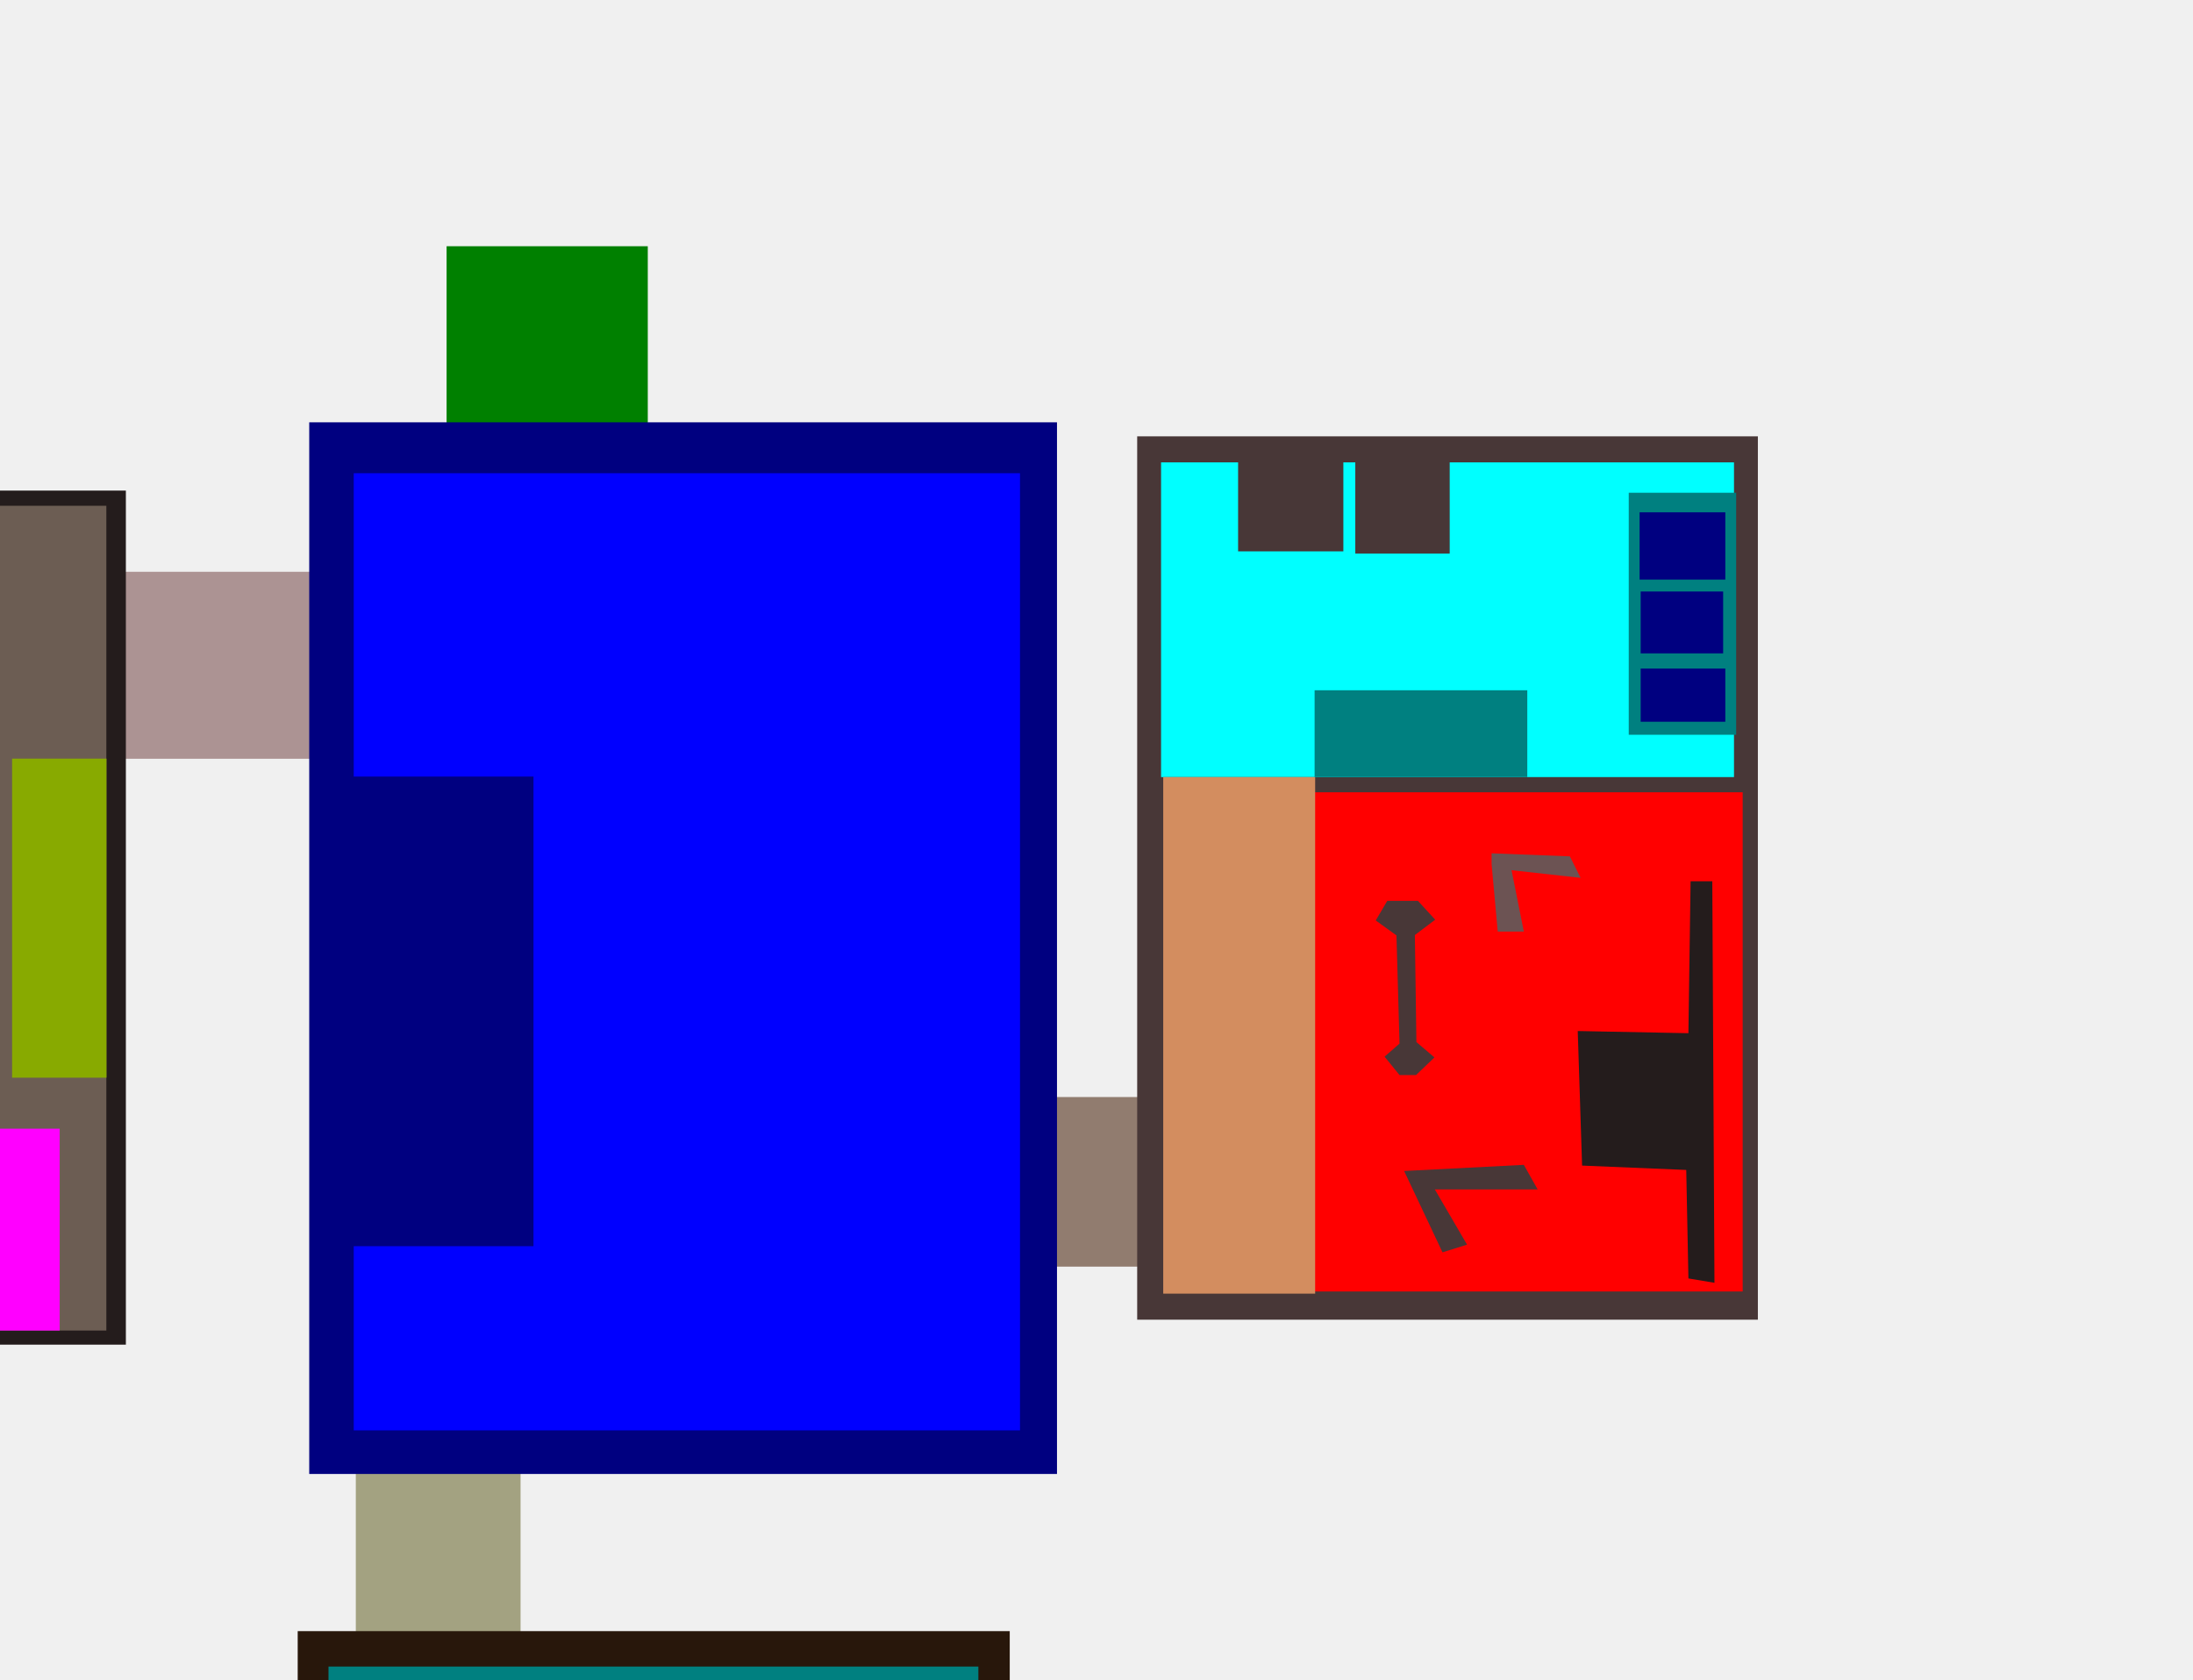
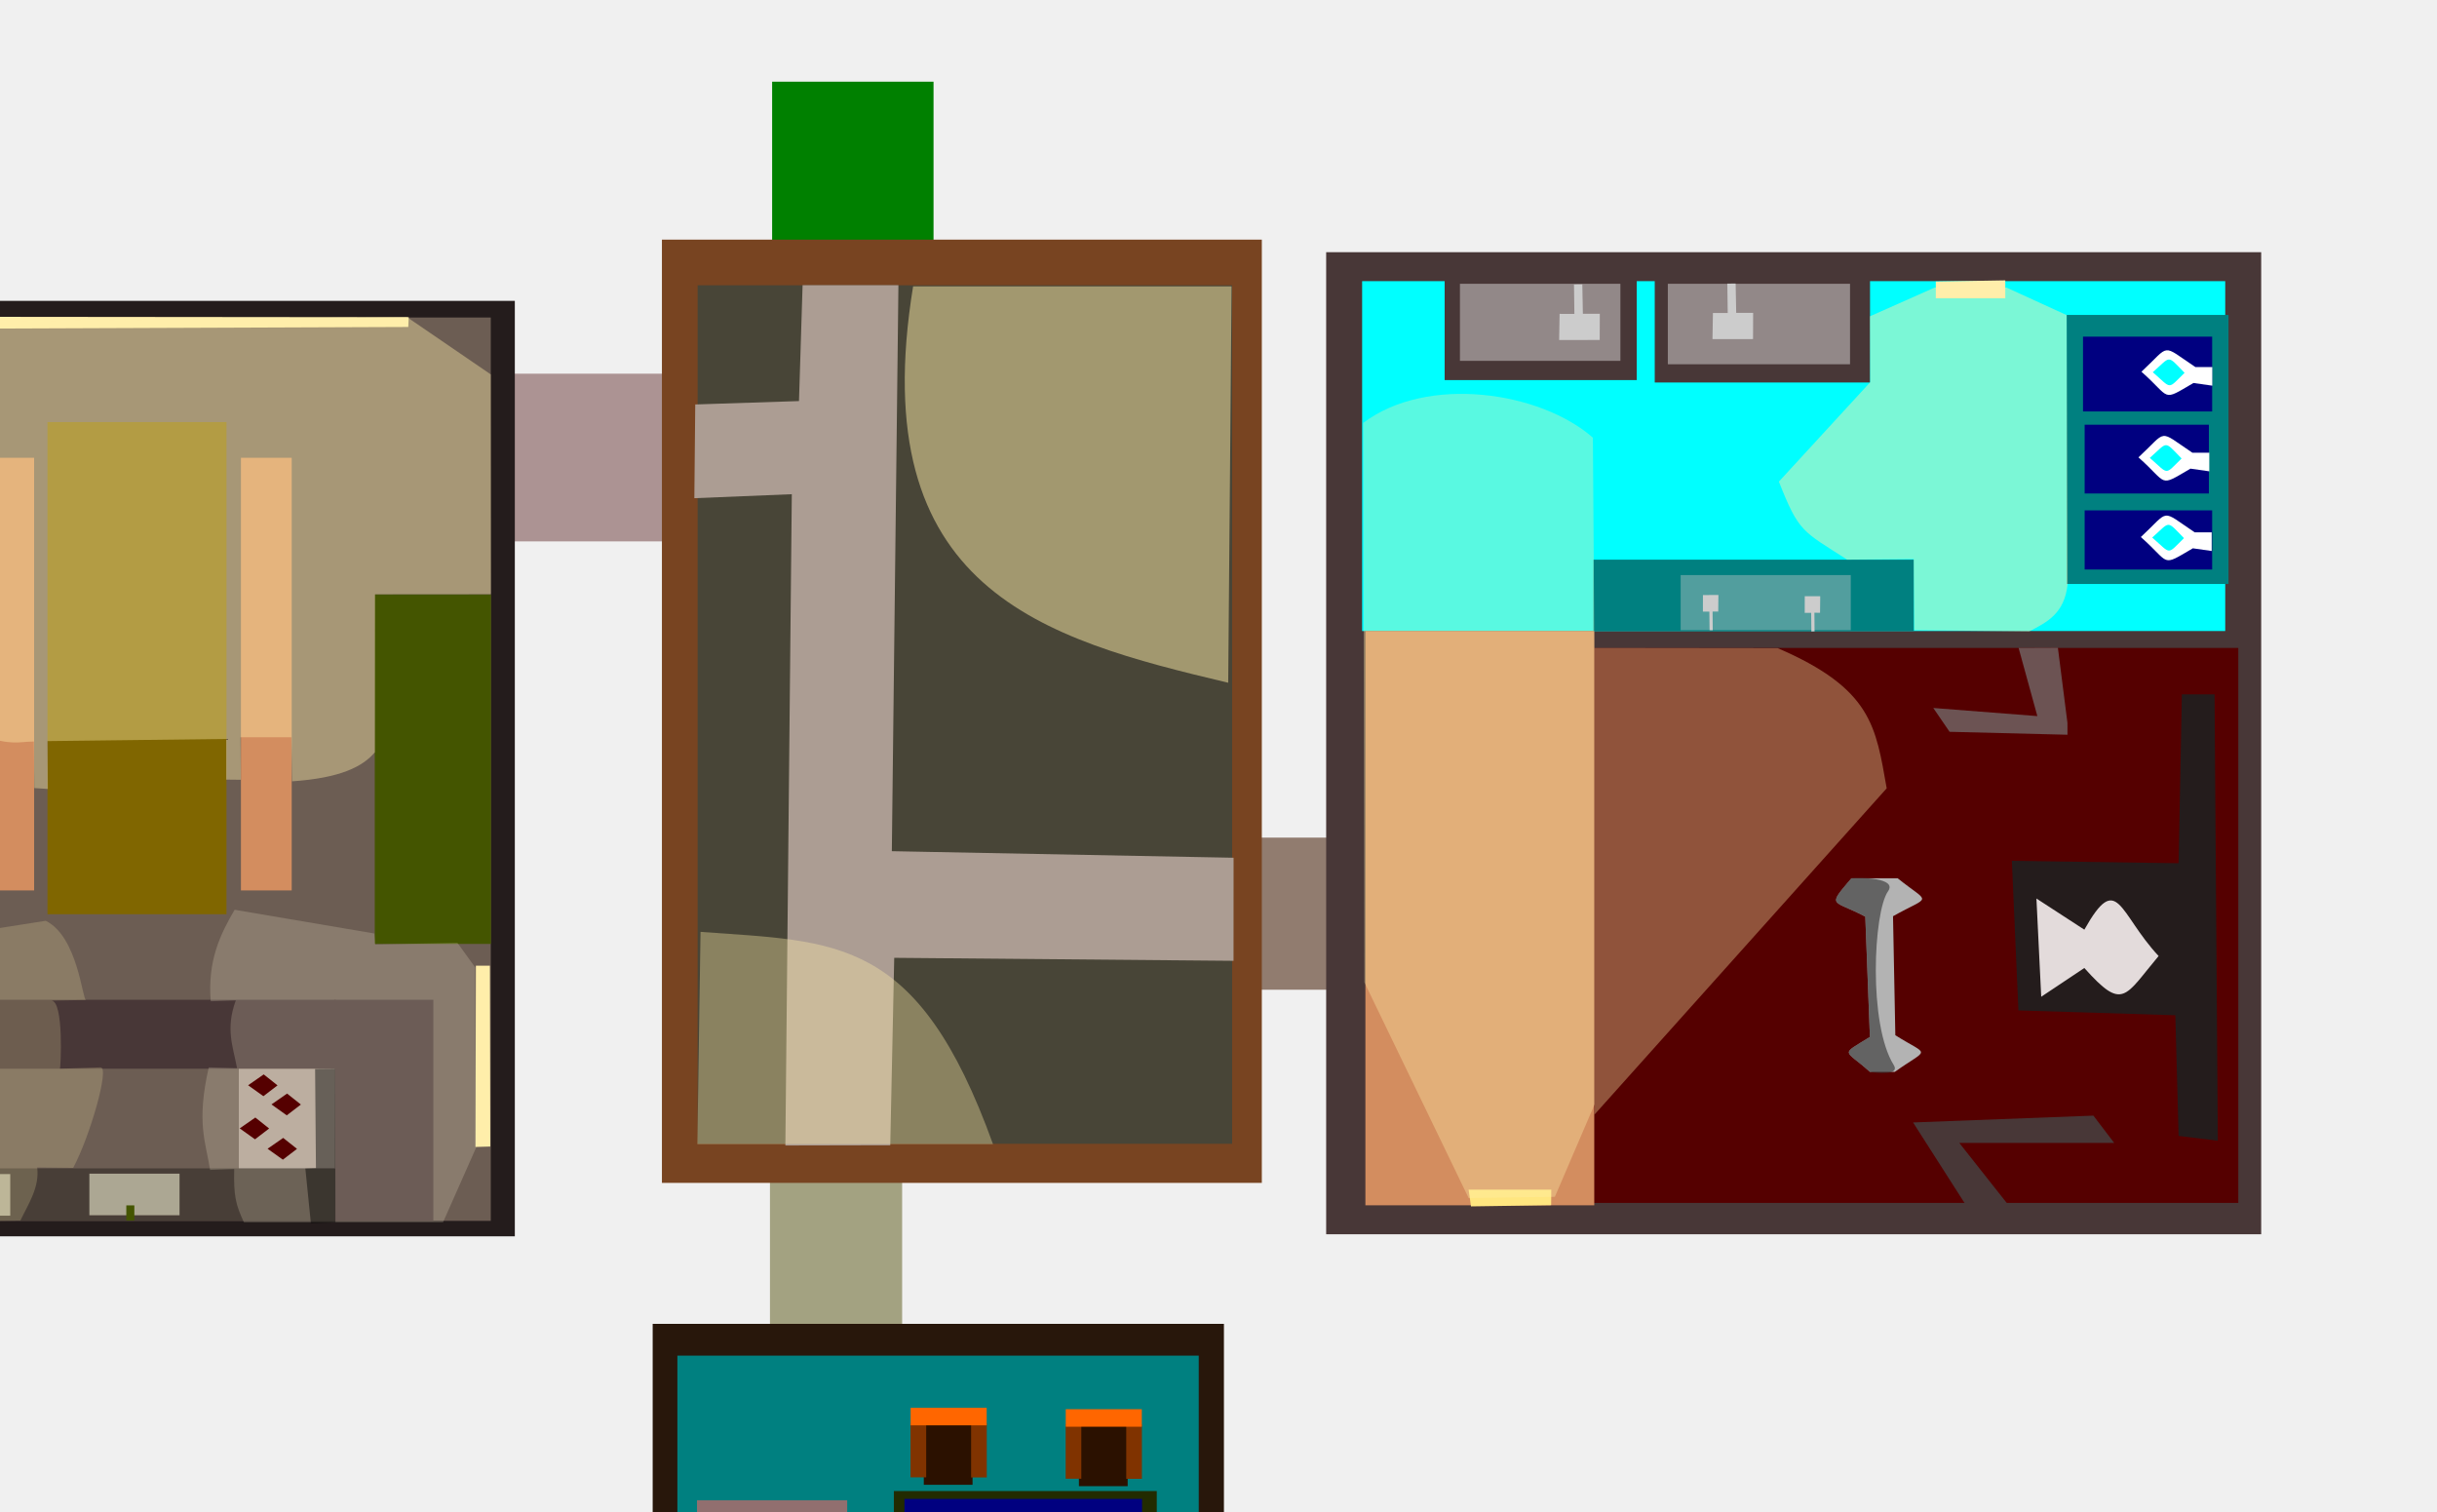
<svg xmlns="http://www.w3.org/2000/svg" id="svg2985" version="1.1" width="100%" height="100%">
-   <defs id="defs3038" />
-   <path style="fill:#a3a281;stroke:none" d="M64.619 304.987L94.539 304.987L94.539 264.537L64.619 264.537L64.619 304.987" id="control room-entry" />
-   <path id="control room-walls" d="M54.067 296.206L183.383 296.206L183.383 349.716L54.067 349.716L54.067 296.206" style="fill:#28170b;fill-opacity:1;fill-rule:nonzero;stroke:none" />
-   <path id="dinner room-entry" d="M14.892 137.785L57.737 137.785L57.737 103.835L14.892 103.835L14.892 137.785" style="fill:#ac9393;stroke:none" />
-   <path id="dinner room-walls" d="M-79.025 89.089L22.86 89.089L22.86 244.182L-79.025 244.182L-79.025 89.089" style="fill:#241c1c;fill-opacity:1;fill-rule:nonzero;stroke:none" />
-   <path style="fill:#917c6f;stroke:none" d="M187.131 230.014L213.027 230.014L213.027 199.217L187.131 199.217L187.131 230.014" id="hyggym-entry" />
-   <path style="fill:#008080;stroke:none" d="M59.66 345.535L177.682 345.535L177.682 302.641L59.66 302.641L59.66 345.535" id="control room" />
-   <path style="fill:#57a32c;stroke:none;opacity:1" d="M84.384 165.044L187.034 165.044L187.034 80.484L84.384 80.484L84.384 165.044" id="rect3006">
-     <path style="fill:#cc0000;stroke:none" d="M235.345 161.489L246.781 161.489L246.781 133.282L235.345 133.282L235.345 161.489" id="rect3012" />
+   <defs id="defs3038">
+     <linearGradient id="linearGradient3061">
+       <stop style="stop-color:#483737;stop-opacity:1;" offset="0" id="stop3063" />
+       <stop style="stop-color:#ffffff;stop-opacity:1;" offset="1" id="stop3065" />
+     </linearGradient>
+   </defs>
+   <path id="control room-entry" d="M 253.338,450.611 296.826,450.611 296.826,384.879 253.338,384.879 253.338,450.611" style="fill:#a3a281;stroke:none" />
+   <path style="fill:#28170b;fill-opacity:1;fill-rule:nonzero;stroke:none" d="M214.748 435.555L402.701 435.555L402.701 522.509L214.748 522.509L214.748 435.555" id="control room-walls" />
+   <path style="fill:#ac9393;stroke:none" d="M157.81 178.119L220.081 178.119L220.081 122.95L157.81 122.95L157.81 178.119" id="dinner room-entry" />
+   <path style="fill:#241c1c;fill-opacity:1;fill-rule:nonzero;stroke:none" d="M-57.844 98.987L169.39 98.987L169.39 406.755L-57.844 406.755L-57.844 98.987" id="dinner room-walls" />
+   <path id="hyggym-entry" d="M 408.148,325.626 445.787,325.626 445.787,275.58 408.148,275.58 408.148,325.626" style="fill:#917c6f;stroke:none" />
+   <path id="control room" d="M222.877 515.714L394.415 515.714L394.415 446.01L222.877 446.01L222.877 515.714" style="fill:#008080;stroke:none" />
+   <path id="rect3006" d="M258.812 222.414L408.008 222.414L408.008 85.004L258.812 85.004L258.812 222.414" style="fill:#57a32c;stroke:none">
+     <path id="rect3012" d="M235.345 161.489L246.781 161.489L246.781 133.282L235.345 133.282L235.345 161.489" style="fill:#cc0000;stroke:none" />
  </path>
-   <path style="fill:#a36b4f;stroke:none;opacity:1" d="M66.853 265.037L179.062 265.037L179.062 167.899L66.853 167.899L66.853 265.037" id="rect3008" />
-   <path style="fill:#0d1fcc;stroke:none;opacity:1" d="M61.131 257.835L174.125 257.835L174.125 95.629L61.131 95.629L61.131 257.835" id="rect3010" />
-   <path style="fill:#008000;stroke:none" d="M81.108 77.876L117.645 77.876L117.645 44.715L81.108 44.715L81.108 77.876" id="elevator 2" />
-   <path style="fill:#000080;stroke:none" d="M56.16 267.665L191.963 267.665L191.963 76.691L56.16 76.691L56.16 267.665" id="main hall 2-walls" />
-   <path style="fill:#6c5d53;fill-opacity:1;fill-rule:nonzero;stroke:none" d="M-76.069 91.848L19.313 91.848L19.313 241.62L-76.069 241.62L-76.069 91.848" id="dinner room" />
-   <path id="hyggym-walls" d="M206.528 79.236L319.252 79.236L319.252 239.65L206.528 239.65L206.528 79.236" style="fill:#483737;fill-opacity:1;fill-rule:nonzero;stroke:none" />
-   <path id="hyggym-bathroom" d="M210.864 83.965L314.916 83.965L314.916 141.115L210.864 141.115L210.864 83.965" style="fill:#00ffff;fill-opacity:1;fill-rule:nonzero;stroke:none" />
-   <path id="hyggym-gym-area" d="M236.877 143.874L316.493 143.874L316.493 234.526L236.877 234.526L236.877 143.874" style="fill:#ff0000;fill-opacity:1;fill-rule:nonzero;stroke:none" />
-   <path id="hyggym-gym-station" d="M306.639 232.161L306.245 212.454L287.327 211.666L286.538 187.229L306.639 187.624L307.033 160.034L310.975 160.034L311.369 232.949L306.639 232.161" style="fill:#241c1c;stroke:none" />
-   <path id="control room-table" d="M108.665 330.059L168.181 330.059L168.181 337.548L108.665 337.548L108.665 330.059" style="fill:#222b00;fill-opacity:1;fill-rule:nonzero;stroke:none" />
-   <path id="control room-chair cushion 1" d="M115.442 314.603L126.478 314.603L126.478 328.792L115.442 328.792L115.442 314.603" style="fill:#2b1100;fill-opacity:1;fill-rule:nonzero;stroke:none" />
-   <path id="control room-right arm 1" d="M112.436 316.246L115.983 316.246L115.983 327.281L112.436 327.281L112.436 316.246" style="fill:#803300;fill-opacity:1;fill-rule:nonzero;stroke:none" />
-   <path id="control room-left arm 1" d="M126.153 316.27L129.7 316.27L129.7 327.305L126.153 327.305L126.153 316.27" style="fill:#803300;fill-opacity:1;fill-rule:nonzero;stroke:none" />
-   <path id="control room-back support 1" d="M112.459 313.208L129.68 313.208L129.68 316.756L112.459 316.756L112.459 313.208" style="fill:#ff6600;fill-opacity:1;fill-rule:nonzero;stroke:none" />
-   <path id="control room-chair cushion 2" d="M150.558 314.882L161.593 314.882L161.593 329.07L150.558 329.07L150.558 314.882" style="fill:#2b1100;fill-opacity:1;fill-rule:nonzero;stroke:none" />
-   <path id="control room-right arm 2" d="M147.552 316.524L151.099 316.524L151.099 327.56L147.552 327.56L147.552 316.524" style="fill:#803300;fill-opacity:1;fill-rule:nonzero;stroke:none" />
-   <path id="control room-left arm 2" d="M161.269 316.548L164.816 316.548L164.816 327.584L161.269 327.584L161.269 316.548" style="fill:#803300;fill-opacity:1;fill-rule:nonzero;stroke:none" />
-   <path id="control room-back support 2" d="M147.575 313.487L164.796 313.487L164.796 317.034L147.575 317.034L147.575 313.487" style="fill:#ff6600;fill-opacity:1;fill-rule:nonzero;stroke:none" />
-   <path id="control room-cabinet" d="M64.1 331.929L98.102 331.929L98.102 342.798L64.1 342.798L64.1 331.929" style="fill:#916f6f;fill-opacity:1;fill-rule:nonzero;stroke:none" />
-   <path id="hyggym-whatever2" d="M285.108 155.513L270.894 154.956L270.894 156.907L272.009 169.169L276.747 169.169L274.517 158.022L287.059 159.415L285.108 155.513" style="fill:#6c5353;stroke:none" />
-   <path id="hyggym-whatever1" d="M276.747 211.531L255.008 212.646L261.976 227.417L266.435 226.024L260.582 215.991L279.255 215.991L276.747 211.531" style="fill:#483737;stroke:none" />
-   <path id="hyggym-workout-equipment" d="M251.943 163.595L249.852 167.149L253.615 169.866L254.172 189.514L251.455 191.883L254.172 195.228L257.168 195.228L260.513 192.023L257.238 189.236L256.959 169.797L260.652 167.01L257.517 163.595L251.943 163.595" style="fill:#483737;stroke:none" />
-   <path id="hyggym-crapper 1" d="M224.856 83.768L243.971 83.768L243.971 100.125L224.856 100.125L224.856 83.768" style="fill:#483737;fill-opacity:1;fill-rule:nonzero;stroke:none" />
-   <path id="hyggym-crapper 2" d="M246.139 83.571L263.284 83.571L263.284 100.519L246.139 100.519L246.139 83.571" style="fill:#483737;fill-opacity:1;fill-rule:nonzero;stroke:none" />
-   <path id="hyggym-showers" d="M295.801 89.483L315.31 89.483L315.31 133.43L295.801 133.43L295.801 89.483" style="fill:#008080;fill-opacity:1;fill-rule:nonzero;stroke:none" />
-   <path id="hyggym-shower1" d="M297.771 93.03L313.34 93.03L313.34 105.249L297.771 105.249L297.771 93.03" style="fill:#000080;fill-opacity:1;fill-rule:nonzero;stroke:none" />
-   <path id="hyggym-shower2" d="M297.968 107.416L312.945 107.416L312.945 118.649L297.968 118.649L297.968 107.416" style="fill:#000080;fill-opacity:1;fill-rule:nonzero;stroke:none" />
-   <path id="hyggym-shower3" d="M297.968 121.408L313.34 121.408L313.34 131.065L297.968 131.065L297.968 121.408" style="fill:#000080;fill-opacity:1;fill-rule:nonzero;stroke:none" />
-   <path id="dinner room-stand 1" d="M-69.368 204.966L-3.547 204.966L-3.547 216.396L-69.368 216.396L-69.368 204.966" style="fill:#ff00ff;fill-opacity:1;fill-rule:nonzero;stroke:none" />
-   <path id="dinner room-stand 2" d="M-3.744 204.966L10.839 204.966L10.839 241.62L-3.744 241.62L-3.744 204.966" style="fill:#ff00ff;fill-opacity:1;fill-rule:nonzero;stroke:none" />
-   <path id="dinner room-stove" d="M-17.852 216.42L-3.663 216.42L-3.663 232.973L-17.852 232.973L-17.852 216.42" style="fill:#ac9d93;fill-opacity:1;fill-rule:nonzero;stroke:none" />
-   <path id="dinner room-working area" d="M-76.018 232.916L-3.694 232.916L-3.694 241.587L-76.018 241.587L-76.018 232.916" style="fill:#483e37;fill-opacity:1;fill-rule:nonzero;stroke:none" />
-   <path id="dinner room-sink 1" d="M-64.88 233.863L-51.578 233.863L-51.578 240.76L-64.88 240.76L-64.88 233.863" style="fill:#aca793;fill-opacity:1;fill-rule:nonzero;stroke:none" />
-   <path id="dinner room-table" d="M-46.085 109.19L-19.678 109.19L-19.678 190.777L-46.085 190.777L-46.085 109.19" style="fill:#806600;fill-opacity:1;fill-rule:nonzero;stroke:none" />
-   <path id="dinner room-cabinet" d="M2.197 137.765L19.342 137.765L19.342 195.703L2.197 195.703L2.197 137.765" style="fill:#88aa00;fill-opacity:1;fill-rule:nonzero;stroke:none" />
-   <path id="dinner room-storage" d="M-75.704 96.184L-63.88 96.184L-63.88 195.112L-75.704 195.112L-75.704 96.184" style="fill:#d38d5f;fill-opacity:1;fill-rule:nonzero;stroke:none" />
-   <path id="dinner room-bench1" d="M-55.544 115.102L-48.056 115.102L-48.056 186.835L-55.544 186.835L-55.544 115.102" style="fill:#d38d5f;fill-opacity:1;fill-rule:nonzero;stroke:none" />
-   <path id="dinner room-bench 2" d="M-17.544 115.102L-10.056 115.102L-10.056 186.835L-17.544 186.835L-17.544 115.102" style="fill:#d38d5f;fill-opacity:1;fill-rule:nonzero;stroke:none" />
-   <path id="hyggym" d="M211.258 141.115L238.848 141.115L238.848 234.92L211.258 234.92L211.258 141.115" style="fill:#d38d5f;fill-opacity:1;fill-rule:nonzero;stroke:none" />
-   <path id="main hall 2" d="M64.244 85.936L185.245 85.936L185.245 259.751L64.244 259.751L64.244 85.936" style="fill:#0000ff;fill-opacity:1;fill-rule:nonzero;stroke:none" />
-   <path id="hyggym-sauna" d="M238.749 125.35L277.375 125.35L277.375 141.115L238.749 141.115L238.749 125.35" style="fill:#008080;fill-opacity:1;fill-rule:nonzero;stroke:none" />
-   <path id="dinner room-tap 1" d="M-59.432 239.123L-58.248 239.123L-58.248 241.631L-59.432 241.631L-59.432 239.123" style="fill:#445500;fill-opacity:1;fill-rule:nonzero;stroke:none" />
-   <path id="dinner room-sink 2" d="M-39.904 233.793L-26.602 233.793L-26.602 240.69L-39.904 240.69L-39.904 233.793" style="fill:#aca793;fill-opacity:1;fill-rule:nonzero;stroke:none" />
-   <path id="dinner room-tap 2" d="M-34.456 239.053L-33.271 239.053L-33.271 241.561L-34.456 241.561L-34.456 239.053" style="fill:#445500;fill-opacity:1;fill-rule:nonzero;stroke:none" />
-   <path id="control room-table computer" d="M111.061 331.65L164.85 331.65L164.85 335.831L111.061 335.831L111.061 331.65" style="fill:#000080;fill-opacity:1;fill-rule:nonzero;stroke:none" />
-   <path id="main hall 2-generators" d="M63.445 141.021L96.889 141.021L96.889 226.302L63.445 226.302L63.445 141.021" style="fill:#000080;fill-opacity:1;fill-rule:nonzero;stroke:none" />
-   <g style="font-size:40px;font-style:normal;font-weight:normal;line-height:125%;letter-spacing:0px;word-spacing:0px;fill:#000000;fill-opacity:1;stroke:none;font-family:Sans" id="flowRoot4262" />
+   <path id="rect3008" d="M233.331 384.904L396.422 384.904L396.422 227.055L233.331 227.055L233.331 384.904" style="fill:#a36b4f;stroke:none" />
+   <path id="rect3010" d="M225.014 373.201L389.245 373.201L389.245 109.615L225.014 109.615L225.014 373.201" style="fill:#0d1fcc;stroke:none" />
+   <path id="elevator-shaft-2" d="M254.05 80.766L307.156 80.766L307.156 26.878L254.05 26.878L254.05 80.766" style="fill:#008000;stroke:none" />
+   <path id="main hall 2-walls" d="M217.79 389.175L415.172 389.175L415.172 78.84L217.79 78.84L217.79 389.175" style="fill:#784421;stroke:none" />
+   <path id="dinner room" d="M-51.251 104.462L161.479 104.462L161.479 401.671L-51.251 401.671L-51.251 104.462" style="fill:#6c5d53;fill-opacity:1;fill-rule:nonzero;stroke:none" />
+   <path style="fill:#483737;fill-opacity:1;fill-rule:nonzero;stroke:none" d="M436.342 82.975L743.987 82.975L743.987 406.078L436.342 406.078L436.342 82.975" id="hyggym-walls" />
+   <path style="fill:#00ffff;fill-opacity:1;fill-rule:nonzero;stroke:none" d="M448.174 92.501L732.154 92.501L732.154 207.612L448.174 207.612L448.174 92.501" id="hyggym-bathroom" />
+   <path style="fill:#550000;fill-opacity:1;fill-rule:nonzero;stroke:none" d="M519.169 213.169L736.457 213.169L736.457 395.758L519.169 395.758L519.169 213.169" id="hyggym-gym-area" />
+   <path style="fill:#241c1c;stroke:none" d="M716.811 373.715L715.735 334.022L664.103 332.434L661.951 283.215L716.811 284.008L717.887 228.438L728.644 228.438L729.719 375.303L716.811 373.715" id="hyggym-gym-station" />
+   <path style="fill:#222b00;fill-opacity:1;fill-rule:nonzero;stroke:none" d="M294.102 490.565L380.607 490.565L380.607 502.735L294.102 502.735L294.102 490.565" id="control room-table" />
+   <path style="fill:#2b1100;fill-opacity:1;fill-rule:nonzero;stroke:none" d="M303.952 465.449L319.992 465.449L319.992 488.506L303.952 488.506L303.952 465.449" id="control room-chair cushion 1" />
+   <path style="fill:#803300;fill-opacity:1;fill-rule:nonzero;stroke:none" d="M299.584 468.119L304.739 468.119L304.739 486.052L299.584 486.052L299.584 468.119" id="control room-right arm 1" />
+   <path style="fill:#803300;fill-opacity:1;fill-rule:nonzero;stroke:none" d="M319.521 468.157L324.676 468.157L324.676 486.091L319.521 486.091L319.521 468.157" id="control room-left arm 1" />
+   <path style="fill:#ff6600;fill-opacity:1;fill-rule:nonzero;stroke:none" d="M299.617 463.183L324.648 463.183L324.648 468.947L299.617 468.947L299.617 463.183" id="control room-back support 1" />
+   <path style="fill:#2b1100;fill-opacity:1;fill-rule:nonzero;stroke:none" d="M354.991 465.902L371.031 465.902L371.031 488.959L354.991 488.959L354.991 465.902" id="control room-chair cushion 2" />
+   <path style="fill:#803300;fill-opacity:1;fill-rule:nonzero;stroke:none" d="M350.623 468.572L355.778 468.572L355.778 486.505L350.623 486.505L350.623 468.572" id="control room-right arm 2" />
+   <path style="fill:#803300;fill-opacity:1;fill-rule:nonzero;stroke:none" d="M370.56 468.61L375.715 468.61L375.715 486.544L370.56 486.544L370.56 468.61" id="control room-left arm 2" />
+   <path style="fill:#ff6600;fill-opacity:1;fill-rule:nonzero;stroke:none" d="M350.656 463.636L375.687 463.636L375.687 469.4L350.656 469.4L350.656 463.636" id="control room-back support 2" />
+   <path style="fill:#916f6f;fill-opacity:1;fill-rule:nonzero;stroke:none" d="M229.331 493.604L278.75 493.604L278.75 511.267L229.331 511.267L229.331 493.604" id="control room-cabinet" />
+   <path style="fill:#6c5353;stroke:none" d="M 641.456,240.766 680.252,241.734 680.237,237.805 677.096,213.118 664.165,213.169 670.34,235.599 636.101,232.928 641.456,240.766" id="hyggym-whatever2" />
+   <path style="fill:#483737;stroke:none" d="M 688.775,367.048 629.446,369.294 648.462,399.045 660.632,396.238 644.659,376.03 695.621,376.03 688.775,367.048" id="hyggym-whatever1" />
+   <path style="fill:#b3b3b3;fill-opacity:1;stroke:none" d="M 609.16,288.955 C 600.911,298.68 603.003,295.871 613.724,301.585 L 615.245,341.16 C 605.179,347.39 606.892,345.08 615.245,352.667 L 623.421,352.667 C 634.825,344.525 634.953,347.722 623.612,340.598 L 622.851,301.444 C 635.496,294.343 635.174,297.635 624.372,288.954 L 609.16,288.955" id="hyggym-workout-equipment" />
+   <path style="fill:#483737;fill-opacity:1;fill-rule:nonzero;stroke:none" d="M475.325 92.104L538.532 92.104L538.532 125.05L475.325 125.05L475.325 92.104" id="hyggym-crapper 1" />
+   <path style="fill:#483737;fill-opacity:1;fill-rule:nonzero;stroke:none" d="M544.448 91.707L615.282 91.707L615.282 125.844L544.448 125.844L544.448 91.707" id="hyggym-crapper 2" />
+   <path style="fill:#008080;fill-opacity:1;fill-rule:nonzero;stroke:none" d="M679.984 103.615L733.23 103.615L733.23 192.131L679.984 192.131L679.984 103.615" id="hyggym-showers" />
+   <path style="fill:#000080;fill-opacity:1;fill-rule:nonzero;stroke:none" d="M685.362 110.76L727.852 110.76L727.852 135.37L685.362 135.37L685.362 110.76" id="hyggym-private3" />
+   <path style="fill:#000080;fill-opacity:1;fill-rule:nonzero;stroke:none" d="M685.9 139.736L726.776 139.736L726.776 162.361L685.9 162.361L685.9 139.736" id="hyggym-private2" />
+   <path style="fill:#000080;fill-opacity:1;fill-rule:nonzero;stroke:none" d="M685.9 167.918L727.852 167.918L727.852 187.368L685.9 187.368L685.9 167.918" id="hyggym-private1" />
+   <path style="fill:#483737;fill-opacity:1;fill-rule:nonzero;stroke:none" d="M-36.307 328.933L110.494 328.933L110.494 351.614L-36.307 351.614L-36.307 328.933" id="dinner room-stand 1" />
+   <path style="fill:#483737;fill-opacity:1;fill-rule:nonzero;stroke:none" d="M110.054 328.933L142.579 328.933L142.579 401.671L110.054 401.671L110.054 328.933" id="dinner room-stand 2" />
+   <path style="fill:#ac9d93;fill-opacity:1;fill-rule:nonzero;stroke:none" d="M78.591 351.662L110.236 351.662L110.236 384.511L78.591 384.511L78.591 351.662" id="dinner room-stove" />
+   <path style="fill:#483e37;fill-opacity:1;fill-rule:nonzero;stroke:none" d="M-51.138 384.398L110.167 384.398L110.167 401.605L-51.138 401.605L-51.138 384.398" id="dinner room-working area" />
+   <path style="fill:#aca793;fill-opacity:1;fill-rule:nonzero;stroke:none" d="M-26.297 386.276L3.37 386.276L3.37 399.964L-26.297 399.964L-26.297 386.276" id="dinner room-sink 1" />
+   <path style="fill:#806600;fill-opacity:1;fill-rule:nonzero;stroke:none" d="M15.622 138.875L74.518 138.875L74.518 300.776L15.622 300.776L15.622 138.875" id="dinner room-table" />
+   <path style="fill:#445500;fill-opacity:1;fill-rule:nonzero;stroke:none" d="M123.306 195.58L161.544 195.58L161.544 310.553L123.306 310.553L123.306 195.58" id="dinner room-cabinet" />
+   <path style="fill:#502d16;fill-opacity:1;fill-rule:nonzero;stroke:none" d="M-50.437 113.065L-24.066 113.065L-24.066 309.38L-50.437 309.38L-50.437 113.065" id="dinner room-storage" />
+   <path style="fill:#d38d5f;fill-opacity:1;fill-rule:nonzero;stroke:none" d="M-5.475 150.607L11.227 150.607L11.227 292.955L-5.475 292.955L-5.475 150.607" id="dinner room-bench1" />
+   <path style="fill:#d38d5f;fill-opacity:1;fill-rule:nonzero;stroke:none" d="M79.277 150.607L95.979 150.607L95.979 292.955L79.277 292.955L79.277 150.607" id="dinner room-bench 2" />
+   <path style="fill:#d38d5f;fill-opacity:1;fill-rule:nonzero;stroke:none" d="M449.25 207.612L524.548 207.612L524.548 396.551L449.25 396.551L449.25 207.612" id="hyggym" />
+   <path style="fill:#484537;fill-opacity:1;fill-rule:nonzero;stroke:none" d="M229.54 93.863L405.407 93.863L405.407 376.314L229.54 376.314L229.54 93.863" id="main hall 2" />
+   <path style="fill:#008080;fill-opacity:1;fill-rule:nonzero;stroke:none" d="M524.279 184.134L629.696 184.134L629.696 207.612L524.279 207.612L524.279 184.134" id="hyggym-sauna" />
+   <path style="fill:#445500;fill-opacity:1;fill-rule:nonzero;stroke:none" d="M-14.147 396.714L-11.505 396.714L-11.505 401.691L-14.147 401.691L-14.147 396.714" id="dinner room-tap 1" />
+   <path style="fill:#aca793;fill-opacity:1;fill-rule:nonzero;stroke:none" d="M29.408 386.138L59.076 386.138L59.076 399.825L29.408 399.825L29.408 386.138" id="dinner room-sink 2" />
+   <path style="fill:#445500;fill-opacity:1;fill-rule:nonzero;stroke:none" d="M41.559 396.576L44.2 396.576L44.2 401.553L41.559 401.553L41.559 396.576" id="dinner room-tap 2" />
+   <path style="fill:#000080;fill-opacity:1;fill-rule:nonzero;stroke:none" d="M297.585 493.151L375.764 493.151L375.764 499.944L297.585 499.944L297.585 493.151" id="control room-table computer" />
+   <g id="flowRoot4262" style="font-size:40px;font-style:normal;font-weight:normal;line-height:125%;letter-spacing:0px;word-spacing:0px;fill:#000000;fill-opacity:1;stroke:none;font-family:Sans" />
+   <rect style="opacity:0.404;fill:#00ffff;fill-opacity:1;fill-rule:nonzero;stroke:none" id="control room-window" width="165.538" height="11.43" x="227.023" y="512.787" />
+   <path id="hyggym-toilete1" d="M 727.895,120.758 722.321,120.758 C 710.842,113.099 714.33,113.247 704.586,122.3 714.525,131.066 711.014,132.258 721.702,126.005 L 727.895,126.889 727.895,120.758" style="fill:#ffffff;stroke:none" />
+   <path id="hyggym-toilete-water1" d="M 708.319,122.464 C 714.694,127.996 713.034,128.283 718.78,122.661 712.854,116.594 714.389,117.13 708.319,122.464 z" style="fill:#00ffff;stroke:none" />
+   <path style="fill:#ffffff;stroke:none" d="M 726.91,148.939 721.336,148.939 C 709.857,141.28 713.345,141.428 703.601,150.481 713.54,159.247 710.028,160.439 720.717,154.186 L 726.91,155.07 726.91,148.939" id="hyggym-toilete2" />
+   <path style="fill:#00ffff;stroke:none" d="M 707.333,150.645 C 713.709,156.177 712.049,156.464 717.794,150.842 711.869,144.774 713.404,145.311 707.333,150.645 z" id="hyggym-toilete-water2" />
+   <path id="hyggym-toilete3" d="M 727.698,175.149 722.124,175.149 C 710.645,167.49 714.133,167.638 704.389,176.691 714.328,185.457 710.817,186.649 721.505,180.396 L 727.698,181.28 727.698,175.149" style="fill:#ffffff;stroke:none" />
+   <path id="hyggym-toilete-water3" d="M 708.122,176.855 C 714.497,182.387 712.837,182.674 718.583,177.052 712.657,170.985 714.192,171.521 708.122,176.855 z" style="fill:#00ffff;stroke:none" />
+   <rect y="93.364" x="480.356" height="25.361" width="52.793" id="hyggym-box2" style="opacity:0.404;fill:#ffffff;fill-opacity:1;fill-rule:nonzero;stroke:none" />
+   <rect y="93.364" x="548.756" height="26.476" width="59.947" id="hyggym-box1" style="opacity:0.404;fill:#ffffff;fill-opacity:1;fill-rule:nonzero;stroke:none" />
+   <path id="hyggym-shower1" d="M517.882 93.611L518.015 103.281L513.145 103.264L512.998 111.873L526.342 111.856L526.376 103.234L520.802 103.234L520.622 93.578L517.882 93.611" style="fill:#cccccc;stroke:none" />
+   <path style="fill:#cccccc;stroke:none" d="M568.332 93.316L568.464 102.986L563.594 102.969L563.448 111.578L576.792 111.561L576.825 102.938L571.251 102.938L571.071 93.282L568.332 93.316" id="hyggym-shower2" />
+   <rect y="189.2" x="552.976" height="18.13" width="55.968" id="hyggym-sink" style="opacity:0.404;fill:#cccccc;fill-opacity:1;fill-rule:nonzero;stroke:none" />
+   <path id="hyggym-tap2" d="M563.533 207.332L563.483 201.203L565.34 201.214L565.395 195.758L560.308 195.769L560.295 201.233L562.42 201.233L562.489 207.353L563.533 207.332" style="fill:#cccccc;stroke:none" />
+   <path style="fill:#cccccc;stroke:none" d="M597.035 207.726L596.984 201.597L598.841 201.608L598.897 196.152L593.809 196.163L593.796 201.628L595.922 201.628L595.99 207.747L597.035 207.726" id="hyggym-tap1" />
+   <path id="hyggym-workout-glare-3" d="M 670.034,295.617 671.611,327.937 685.8,318.477 C 698.578,332.803 699.018,327.858 710.237,314.536 697.03,300.385 696.799,286.31 685.8,305.865 L 670.034,295.617" style="fill:#e3dbdb;stroke:none" />
+   <path style="fill:#ac9d93;stroke:none" d="M 228.752,133.069 262.89,131.954 264.072,93.819 295.603,93.819 293.436,280.049 405.88,282.203 405.864,316.113 294.224,315.127 292.916,376.809 258.405,376.881 260.525,162.596 228.457,163.908 228.752,133.069 228.752,133.069" id="path3062" />
+   <path id="path3986" d="M 609.16,288.955 C 600.911,298.68 603.003,295.871 613.724,301.585 L 615.245,341.16 C 605.179,347.39 606.892,345.08 615.245,352.667 617.665,353.103 625.251,353.85 623.081,350.389 614.673,336.983 616.402,300.031 621.207,293.246 624.411,288.723 611.699,288.659 609.16,288.955" style="opacity:0.624;fill:#333333;fill-opacity:1;stroke:none" />
+   <path id="path3988" d="M 484.001,396.911 483.213,391.393 510.409,391.393 510.361,396.517 z" style="fill:#ffe680;stroke:none;stroke-width:1px;stroke-linecap:butt;stroke-linejoin:miter;stroke-opacity:1" />
+   <path id="path3990" d="M 483.213,394.152 448.923,323.207 448.529,139.145 C 469.64,123.22 506.828,128.82 524.096,143.99 L 524.574,213.171 584.901,213.243 C 615.985,226.632 617.166,239.108 620.767,259.357 L 524.628,366.701 524.657,363.325 511.591,393.758 z" style="opacity:0.349;fill:#ffeeaa;stroke:none" />
+   <path id="path3992" d="M 636.927,92.636 636.927,98.154 659.787,98.154 659.787,92.242 z" style="fill:#ffeeaa;stroke:none;stroke-width:1px;stroke-linecap:butt;stroke-linejoin:miter;stroke-opacity:1" />
+   <path id="path3994" d="M 636.533,94.607 615.249,104.066 615.348,125.744 585.295,158.457 C 591.907,175.21 593.008,174.635 607.761,184.124 L 629.645,183.937 629.832,207.33 667.67,207.725 C 673.683,204.656 679.217,201.779 680.282,192.353 L 679.986,103.672 660.181,94.607 z" style="opacity:0.482;fill:#ffeeaa;stroke:none" />
+   <path id="path3996" d="M -9.476,104.233 -10.033,108.135 134.332,107.577 134.472,104.372 z" style="fill:#ffeeaa;fill-opacity:1;stroke:none" />
+   <path id="path3998" d="M -51.42,317.715 -46.821,317.715 -46.682,377.217 -51.559,377.357 z" style="fill:#ffeeaa;fill-opacity:1;stroke:none" />
+   <path id="path4002" d="M -10.033,105.905 -24.003,119.178 -24.064,242.959 C -21.896,250.585 -15.165,255.929 -5.574,259.844 L -5.644,242.077 C 3.708,245.328 5.953,244.051 11.148,243.958 L 11.287,259.286 15.746,259.565 15.623,243.827 74.414,243.122 74.414,256.499 79.233,256.549 79.15,242.565 95.872,242.565 96.103,257.057 C 111.95,255.979 119.343,252.26 123.35,247.483 L 123.415,195.513 161.546,195.48 161.478,123.184 133.775,104.233 z" style="opacity:0.399;fill:#ffeeaa;fill-opacity:1;stroke:none" />
+   <path style="fill:#ffeeaa;fill-opacity:1;stroke:none" d="M -51.42,317.715 -46.821,317.715 -46.682,377.217 -51.559,377.357 z" id="path4004" />
+   <path id="path4006" d="M 156.58,317.715 161.179,317.715 161.318,377.217 156.441,377.357 z" style="fill:#ffeeaa;fill-opacity:1;stroke:none" />
+   <path id="path4008" d="M -49.329,317.158 -39.575,309.354 -23.968,309.076 15.05,302.944 C 25.658,308.193 27.091,329.029 28.304,329.008 L 16.832,329.201 C 21.133,329.129 19.941,351.61 19.726,351.617 L 33.101,351.162 C 36.144,351.058 29.649,373.825 24.078,384.245 L 12.241,384.108 C 13.033,390.682 9.385,395.988 6.705,401.569 L -39.575,402.161 -50.166,377.635 -49.329,317.158" style="fill:#ffeeaa;stroke:none;stroke-width:1px;stroke-linecap:butt;stroke-linejoin:miter;stroke-opacity:1;fill-opacity:1;opacity:0.206" />
+   <path style="opacity:0.739;fill:#000000;stroke:none" d="M -17.835,399.965 -12.637,386.269 -26.309,386.282 -26.297,400.01 z" id="path4184" />
+   <path style="fill:#fff6d5;stroke:none;stroke-width:1px;stroke-linecap:butt;stroke-linejoin:miter;stroke-opacity:1;opacity:0.197" d="M 156.349,318.273 150.497,310.19 123.463,310.748 123.184,307.125 77.199,299.321 C 72.418,307.467 68.255,316.155 69.331,329.426 L 77.584,329.138 C 74.15,338.56 76.638,344.134 78.001,351.444 L 68.689,351.169 C 64.526,369.411 67.698,375.735 69.12,384.902 L 77.067,384.62 C 76.845,393.314 77.521,396.318 80.265,402.161 L 145.759,402.161 156.628,377.635 z" id="path4186" />
+   <path style="opacity:0.45;fill:#000000;stroke:none" d="M 103.676,351.716 103.954,384.324 100.47,384.463 102.282,402.439 110.364,402.161 110.295,351.647 z" id="path4188" />
+   <path style="fill:#550000;stroke:none;stroke-width:1px;stroke-linecap:butt;stroke-linejoin:miter;stroke-opacity:1" d="M 86.768,353.486 81.632,357.057 86.665,360.65 91.313,357.093 z" id="path4190" />
+   <path id="path4192" d="M 94.454,359.792 89.318,363.363 94.35,366.956 98.998,363.399 z" style="fill:#550000;stroke:none" />
+   <path style="fill:#550000;stroke:none" d="M 84.009,367.675 78.873,371.246 83.906,374.839 88.554,371.282 z" id="path4194" />
+   <path id="path4196" d="M 93.173,374.375 88.037,377.946 93.069,381.539 97.717,377.982 z" style="fill:#550000;stroke:none" />
+   <path style="fill:#ffeeaa;stroke:none;stroke-width:1px;stroke-linecap:butt;stroke-linejoin:miter;stroke-opacity:1;opacity:0.491" d="M 405.226,94.2 300.436,94.2 C 284.088,194.347 343.442,210.22 404.112,224.63 z" id="path4198" />
+   <path id="path4200" d="M 229.457,376.431 326.719,376.431 C 301.93,307.683 275.191,309.911 230.492,306.588 z" style="fill:#ffeeaa;stroke:none;stroke-width:0.705px;stroke-linecap:butt;stroke-linejoin:miter;stroke-opacity:1;opacity:0.362" />
</svg>
